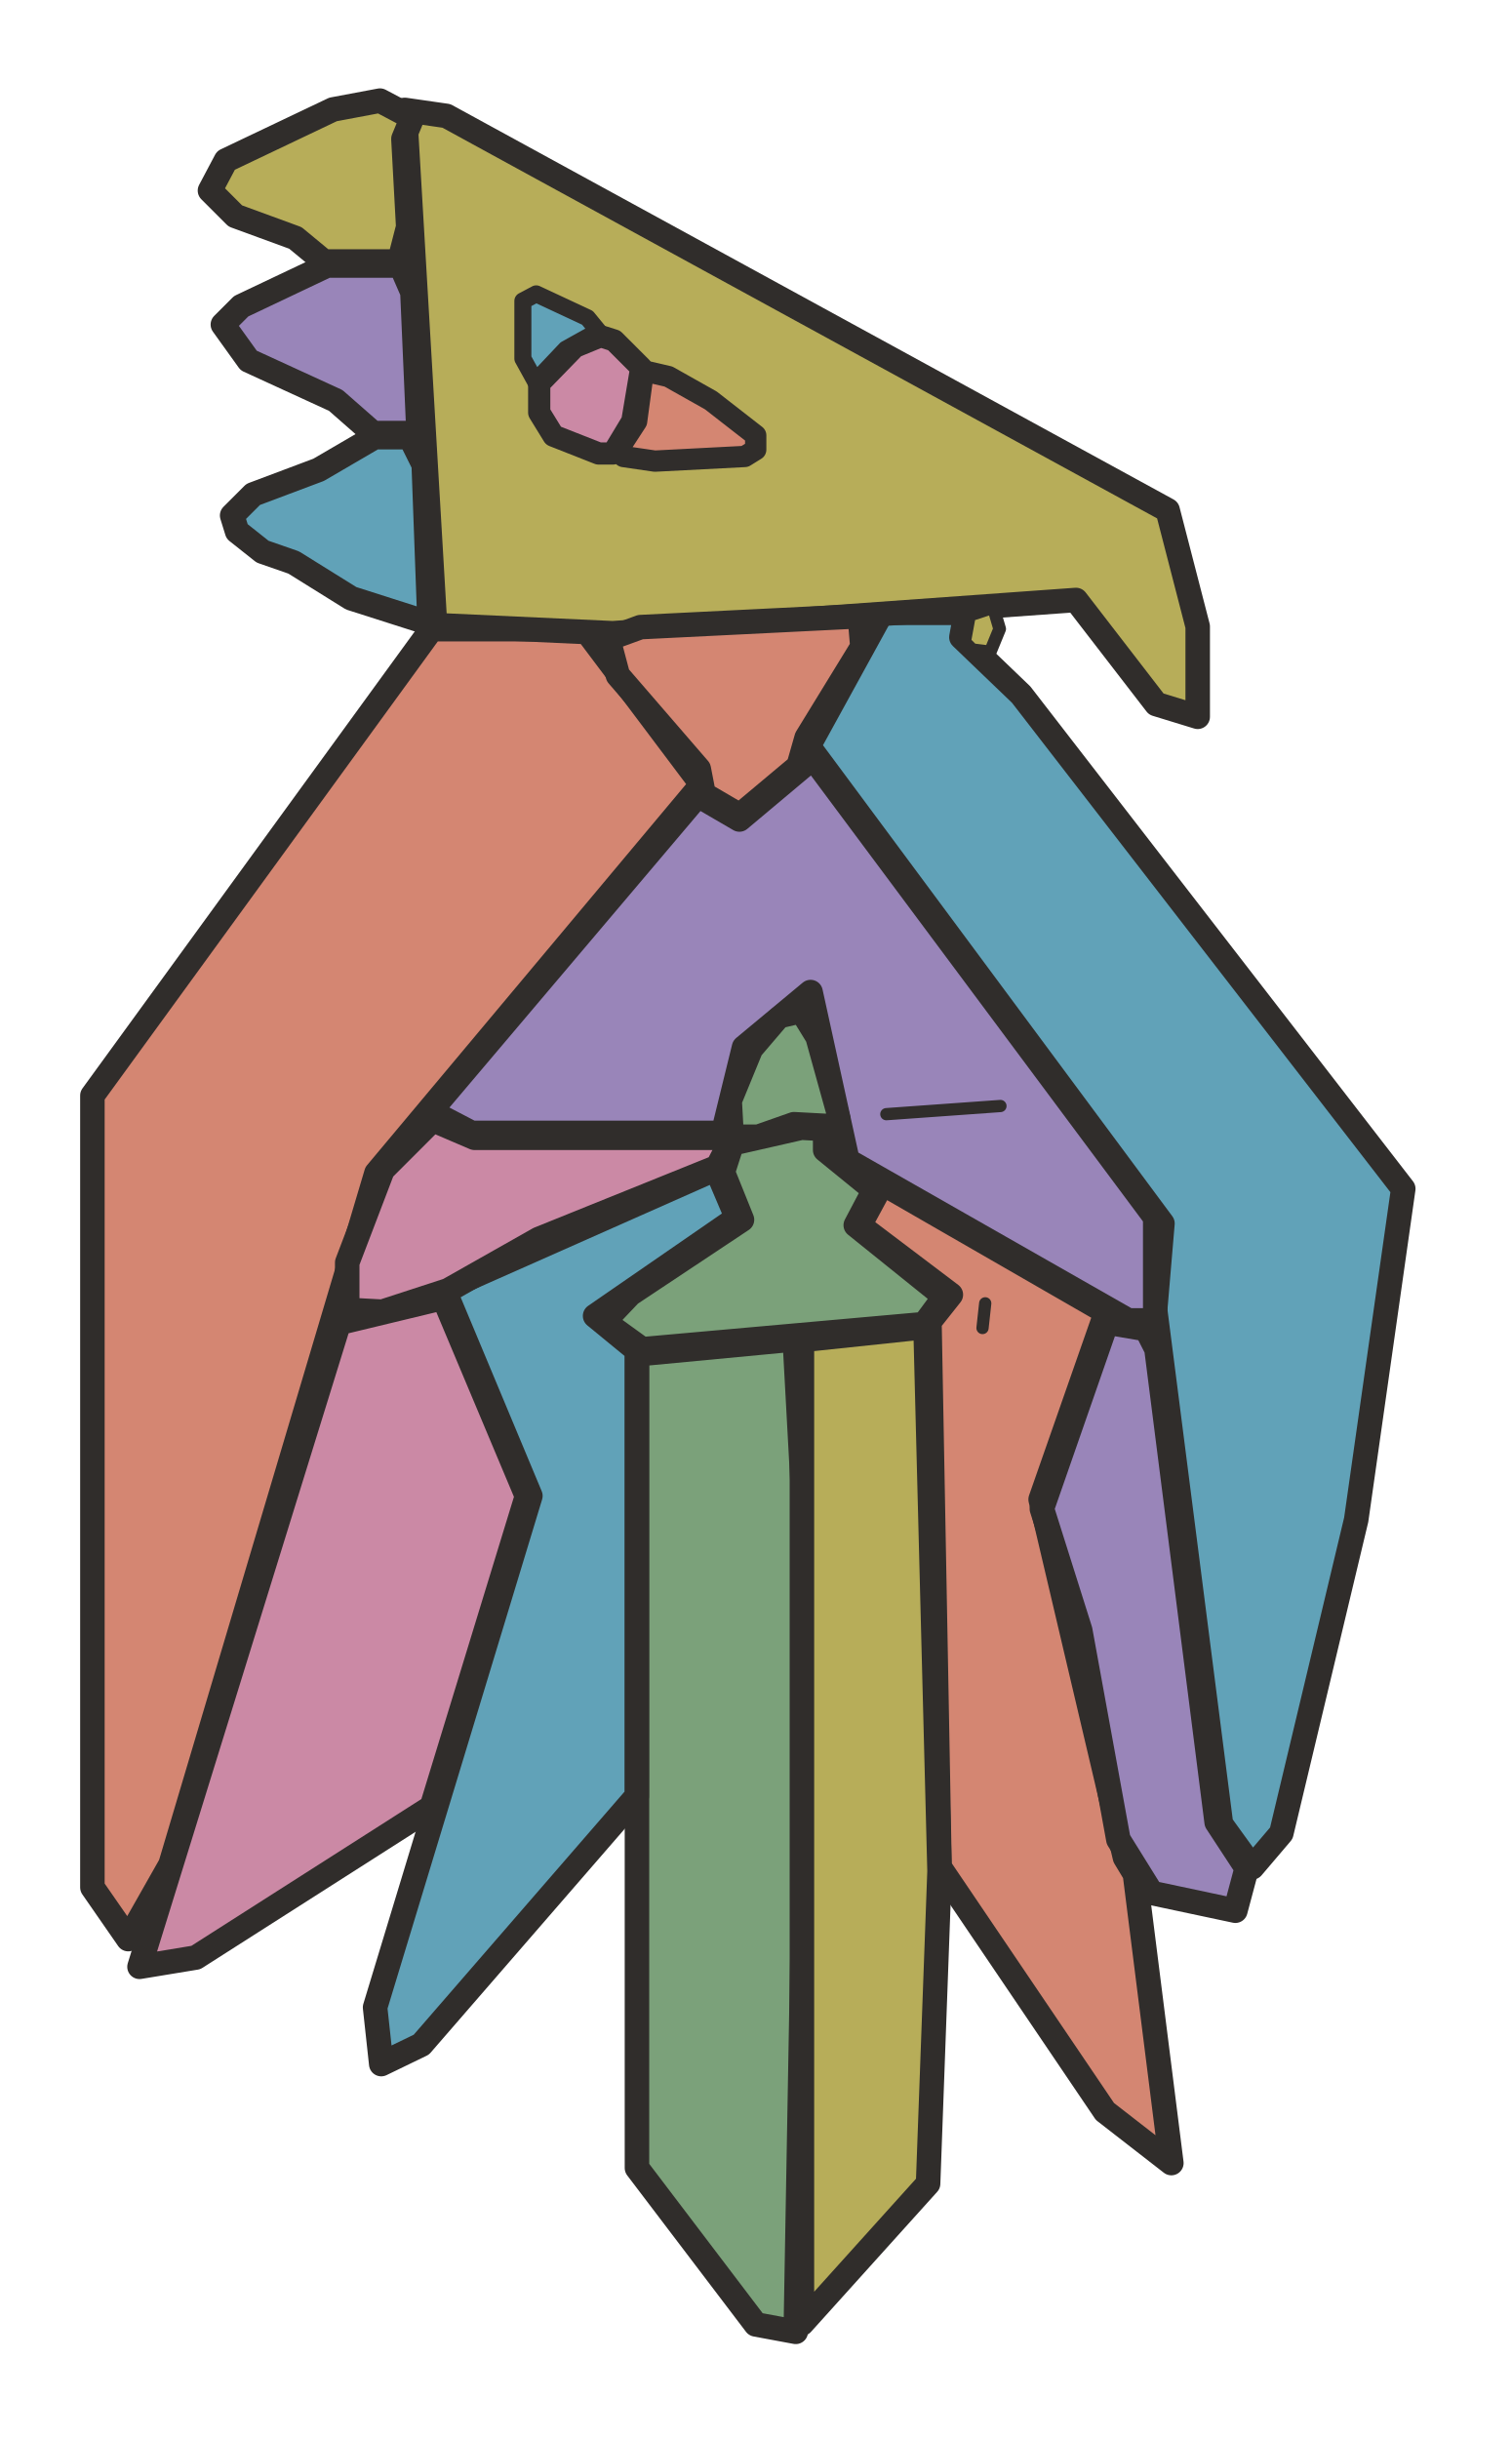
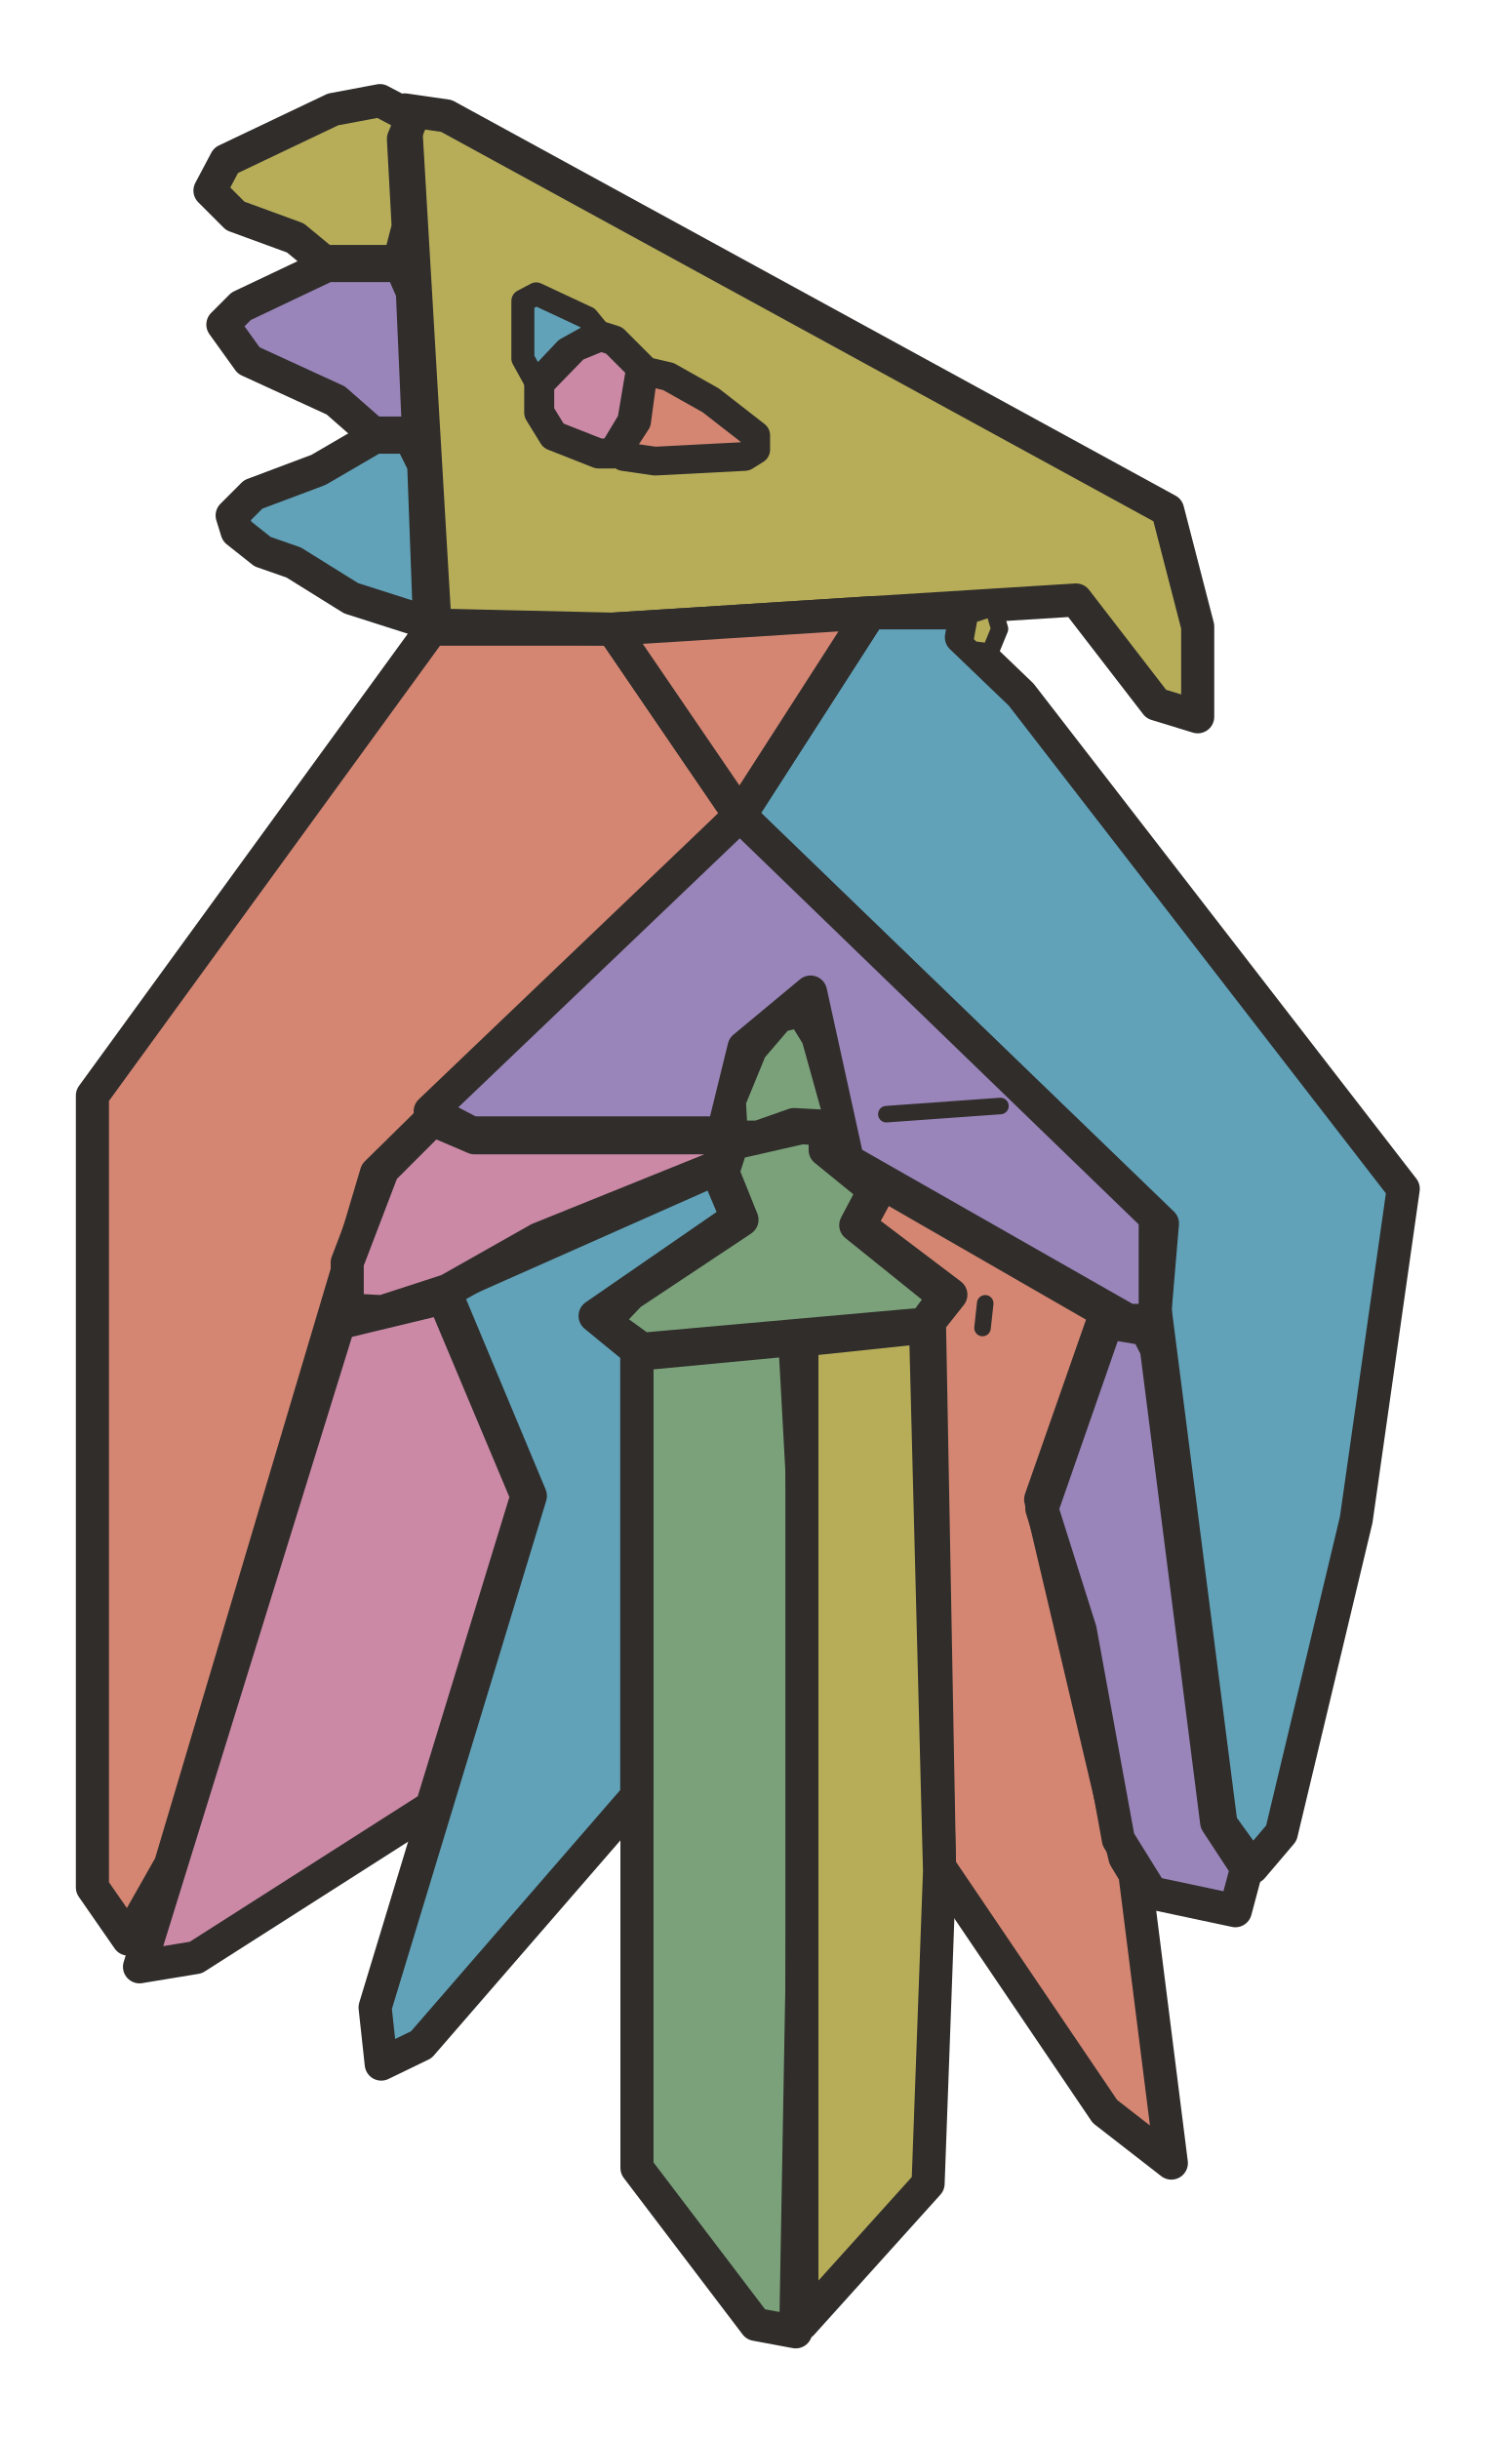
<svg xmlns="http://www.w3.org/2000/svg" viewBox="0 0 370 597" width="370" height="597" stroke-linejoin="round" stroke-linecap="round" role="img" aria-label="Altus">
-   <g id="region-164-0" data-kind="polygon" data-source="region-164" tabindex="0">
-     <polygon fill="#d48672" stroke="#302d2b" stroke-width="6.0" points="143.2,154 105.65,154 22.62,268.16 22.62,461.98 31.4,474.64 41.73,456.43 92.15,287.14 171.79,192.03" />
+   <g id="region-164-0" data-kind="polygon" data-label="region-164-0" data-source="region-164" tabindex="0">
+     <polygon fill="#d48672" stroke="#302d2b" stroke-width="8.1" points="150,154 105.65,154 22.62,268.16 22.62,461.98 31.4,474.64 41.73,456.43 92.15,287.14 181.11,199.59" />
  </g>
-   <g id="region-156-0" data-kind="polygon" data-source="region-156" tabindex="0">
-     <polygon fill="#61a2b8" stroke="#302d2b" stroke-width="6.0" points="215.84,150 197.91,182.65 284.57,299.48 282.78,320.62 298.9,446.49 306.55,457.08 313.67,448.71 332,372 343.52,290.98 249.98,170.02 235.35,155.98 236.44,150" />
+   <g id="region-156-0" data-kind="polygon" data-label="region-156-0" data-source="region-156" tabindex="0">
+     <polygon fill="#61a2b8" stroke="#302d2b" stroke-width="8.1" points="213,150 181.11,199.59 284.57,299.48 282.78,320.62 298.9,446.49 306.55,457.08 313.67,448.71 332,372 343.52,290.98 249.98,170.02 235.35,155.98 236.44,150" />
  </g>
-   <g id="region-025-0" data-kind="polygon" data-source="region-025" tabindex="0">
-     <polygon fill="#b7ad59" stroke="#302d2b" stroke-width="6.0" points="99.09,26.9 106.5,153 150,155 263.4,146.86 283.05,172.34 293.2,175.45 293.2,153.35 285.84,124.88 109.28,28.37" />
+   <g id="region-025-0" data-kind="polygon" data-label="region-025-0" data-source="region-025" tabindex="0">
+     <polygon fill="#b7ad59" stroke="#302d2b" stroke-width="8.1" points="99.09,26.9 106.5,153 150,154 213,150 263.4,146.86 283.05,172.34 293.2,175.45 293.2,153.35 285.84,124.88 109.28,28.37" />
  </g>
-   <g id="region-194-0" data-kind="polygon" data-source="region-194" tabindex="0">
-     <polygon fill="#9985b9" stroke="#302d2b" stroke-width="6.0" points="105.31,272.02 115.43,277.3 177,277.3 182.14,256.37 198.43,242.83 207.48,284.06 276.17,323.2 282.8,323.2 282.8,297.98 199.02,185.48 181.01,200.59 170.82,194.66" />
+   <g id="region-194-0" data-kind="polygon" data-label="region-194-0" data-source="region-194" tabindex="0">
+     <polygon fill="#9985b9" stroke="#302d2b" stroke-width="8.1" points="105.31,272.02 115.43,277.3 177,277.3 182.14,256.37 198.43,242.83 207.48,284.06 276.17,323.2 282.8,323.2 282.8,297.98 181.11,199.59" />
  </g>
-   <g id="region-262-0" data-kind="polygon" data-source="region-262" tabindex="0">
-     <polygon fill="#7ba17a" stroke="#302d2b" stroke-width="6.0" points="155.93,331.5 155.93,530.66 185.01,568.95 194.8,570.77 198,391 194.55,327.84" />
+   <g id="region-262-0" data-kind="polygon" data-label="region-262-0" data-source="region-262" tabindex="0">
+     <polygon fill="#7ba17a" stroke="#302d2b" stroke-width="8.1" points="155.93,331.5 155.93,530.66 185.01,568.95 194.8,570.77 198,391 194.55,327.84" />
  </g>
-   <g id="region-257-0" data-kind="polygon" data-source="region-257" tabindex="0">
-     <polygon fill="#cb89a5" stroke="#302d2b" stroke-width="6.0" points="108.59,317.66 83.53,323.7 82.71,324.69 34.15,481.42 47.94,479.15 105.7,442.29 129,366.22" />
+   <g id="region-257-0" data-kind="polygon" data-label="region-257-0" data-source="region-257" tabindex="0">
+     <polygon fill="#cb89a5" stroke="#302d2b" stroke-width="8.1" points="108.59,317.66 83.53,323.7 82.71,324.69 34.15,481.42 47.94,479.15 105.7,442.29 129,366.22" />
  </g>
-   <g id="region-243-0" data-kind="polygon" data-source="region-243" tabindex="0">
-     <polygon fill="#d48672" stroke="#302d2b" stroke-width="6.0" points="216,289.63 210.4,299.98 232.77,316.9 227.53,323.51 230,457 270.49,516.83 286.75,529.46 277.83,458.7 275.39,454.65 254.75,367.01 270.79,321.18" />
+   <g id="region-243-0" data-kind="polygon" data-label="region-243-0" data-source="region-243" tabindex="0">
+     <polygon fill="#d48672" stroke="#302d2b" stroke-width="8.1" points="216,289.63 210.4,299.98 232.77,316.9 227.53,323.51 230,457 270.49,516.83 286.75,529.46 277.83,458.7 275.39,454.65 254.75,367.01 270.79,321.18" />
  </g>
-   <g id="region-239-0" data-kind="polygon" data-source="region-239" tabindex="0">
-     <polygon fill="#61a2b8" stroke="#302d2b" stroke-width="6.0" points="175.32,286.06 108.71,315.6 129.84,366.15 91.82,491.36 93.33,505.23 103.14,500.48 155.88,439.67 155.88,330.47 145.68,322.1 180.44,298.11" />
+   <g id="region-239-0" data-kind="polygon" data-label="region-239-0" data-source="region-239" tabindex="0">
+     <polygon fill="#61a2b8" stroke="#302d2b" stroke-width="8.1" points="175.32,286.06 108.71,315.6 129.84,366.15 91.82,491.36 93.33,505.23 103.14,500.48 155.88,439.67 155.88,330.47 145.68,322.1 180.44,298.11" />
  </g>
-   <g id="region-263-0" data-kind="polygon" data-source="region-263" tabindex="0">
-     <polygon fill="#b7ad59" stroke="#302d2b" stroke-width="6.0" points="226.57,324.82 196.31,328.01 196.31,568.76 227.2,534.49 230,458" />
+   <g id="region-263-0" data-kind="polygon" data-label="region-263-0" data-source="region-263" tabindex="0">
+     <polygon fill="#b7ad59" stroke="#302d2b" stroke-width="8.1" points="226.57,324.82 196.31,328.01 196.31,568.76 227.2,534.49 230,458" />
  </g>
-   <g id="region-261-0" data-kind="polygon" data-source="region-261" tabindex="0">
-     <polygon fill="#9985b9" stroke="#302d2b" stroke-width="6.0" points="270.93,323.7 255.05,369.3 264.44,399.06 273.78,450.27 281.9,463.33 302.42,467.69 305.2,457.27 297.84,446.04 283.1,330.17 280.64,325.34" />
+   <g id="region-261-0" data-kind="polygon" data-label="region-261-0" data-source="region-261" tabindex="0">
+     <polygon fill="#9985b9" stroke="#302d2b" stroke-width="8.1" points="270.93,323.7 255.05,369.3 264.44,399.06 273.78,450.27 281.9,463.33 302.42,467.69 305.2,457.27 297.84,446.04 283.1,330.17 280.64,325.34" />
  </g>
-   <g id="region-235-0" data-kind="polygon" data-source="region-235" tabindex="0">
-     <polygon fill="#7ba17a" stroke="#302d2b" stroke-width="6.0" points="231.24,317.39 209.49,299.89 214.03,291.28 202,281.49 202,276.35 196.18,276.03 179.2,279.9 176.95,286.92 181.64,298.56 154.23,316.78 147.85,323.5 157.2,330.26 226.28,324.1" />
+   <g id="region-235-0" data-kind="polygon" data-label="region-235-0" data-source="region-235" tabindex="0">
+     <polygon fill="#7ba17a" stroke="#302d2b" stroke-width="8.1" points="231.24,317.39 209.49,299.89 214.03,291.28 202,281.49 202,276.35 196.18,276.03 179.2,279.9 176.95,286.92 181.64,298.56 154.23,316.78 147.85,323.5 157.2,330.26 226.28,324.1" />
  </g>
-   <g id="region-234-0" data-kind="polygon" data-source="region-234" tabindex="0">
-     <polygon fill="#cb89a5" stroke="#302d2b" stroke-width="6.0" points="85,320.6 93.59,321.07 109.69,315.83 131.9,303.27 175.65,285.62 179.32,278.5 116.16,278.5 105.9,274.1 93.68,286.32 85,309.04" />
+   <g id="region-234-0" data-kind="polygon" data-label="region-234-0" data-source="region-234" tabindex="0">
+     <polygon fill="#cb89a5" stroke="#302d2b" stroke-width="8.1" points="85,320.6 93.59,321.07 109.69,315.83 131.9,303.27 175.65,285.62 179.32,278.5 116.16,278.5 105.9,274.1 93.68,286.32 85,309.04" />
  </g>
-   <g id="region-160-0" data-kind="polygon" data-source="region-160" tabindex="0">
-     <polygon fill="#d48672" stroke="#302d2b" stroke-width="6.0" points="210.48,150.84 156.79,153.5 148.89,156.38 151.26,165.31 171.06,188.22 172.26,194.42 181.11,199.59 195.47,187.56 197.47,180.57 211.11,158.33" />
+   <g id="region-160-0" data-kind="polygon" data-label="Colletto triangolare" data-source="region-160" tabindex="0">
+     <polygon fill="#d48672" stroke="#302d2b" stroke-width="8.1" points="150,154 213,150 181.11,199.59" />
  </g>
-   <g id="region-120-0" data-kind="polygon" data-source="region-120" tabindex="0">
-     <polygon fill="#61a2b8" stroke="#302d2b" stroke-width="6.0" points="56.83,126.17 58.04,130.08 64.28,135.03 71.89,137.68 85.96,146.44 105.16,152.57 103.73,113.72 100.39,107 91.71,107 78,115 61.98,121.02" />
+   <g id="region-120-0" data-kind="polygon" data-label="region-120-0" data-source="region-120" tabindex="0">
+     <polygon fill="#61a2b8" stroke="#302d2b" stroke-width="8.1" points="56.83,126.17 58.04,130.08 64.28,135.03 71.89,137.68 85.96,146.44 105.16,152.57 103.73,113.72 100.39,107 91.71,107 78,115 61.98,121.02" />
  </g>
-   <g id="region-018-0" data-kind="polygon" data-source="region-018" tabindex="0">
-     <polygon fill="#b7ad59" stroke="#302d2b" stroke-width="6.0" points="100.91,28.8 93.02,24.63 81.52,26.79 55.31,39.27 51.4,46.65 57.61,52.86 72.31,58.24 79.28,64 97.75,64 99.93,55.54 98.76,34" />
+   <g id="region-018-0" data-kind="polygon" data-label="region-018-0" data-source="region-018" tabindex="0">
+     <polygon fill="#b7ad59" stroke="#302d2b" stroke-width="8.1" points="100.91,28.8 93.02,24.63 81.52,26.79 55.31,39.27 51.4,46.65 57.61,52.86 72.31,58.24 79.28,64 97.75,64 99.93,55.54 98.76,34" />
  </g>
-   <g id="region-064-0" data-kind="polygon" data-source="region-064" tabindex="0">
-     <polygon fill="#9985b9" stroke="#302d2b" stroke-width="6.0" points="54.56,79.44 60.88,88.24 82.19,98.02 91.29,106 102.46,106 100.96,71.52 98.12,65 80.03,65 59.04,74.96" />
+   <g id="region-064-0" data-kind="polygon" data-label="region-064-0" data-source="region-064" tabindex="0">
+     <polygon fill="#9985b9" stroke="#302d2b" stroke-width="8.1" points="54.56,79.44 60.88,88.24 82.19,98.02 91.29,106 102.46,106 100.96,71.52 98.12,65 80.03,65 59.04,74.96" />
  </g>
-   <g id="region-223-0" data-kind="polygon" data-source="region-223" tabindex="0">
-     <polygon fill="#7ba17a" stroke="#302d2b" stroke-width="5.51" points="196.12,247.72 190.78,248.97 184.06,256.83 178.88,269.44 179.35,278 185.59,278 194.33,274.93 202.86,275.39 205.44,273.8 199.9,253.86" />
+   <g id="region-223-0" data-kind="polygon" data-label="region-223-0" data-source="region-223" tabindex="0">
+     <polygon fill="#7ba17a" stroke="#302d2b" stroke-width="7.439" points="196.12,247.72 190.78,248.97 184.06,256.83 178.88,269.44 179.35,278 185.59,278 194.33,274.93 202.86,275.39 205.44,273.8 199.9,253.86" />
  </g>
-   <g id="region-085-0" data-kind="polygon" data-source="region-085" tabindex="0">
-     <polygon fill="#cb89a5" stroke="#302d2b" stroke-width="5.44" points="147.04,82.29 140.71,84.89 132,93.84 132,100.98 135.49,106.65 146.54,111 150.03,111 154.79,103.11 156.99,89.99 150.33,83.33" />
+   <g id="region-085-0" data-kind="polygon" data-label="region-085-0" data-source="region-085" tabindex="0">
+     <polygon fill="#cb89a5" stroke="#302d2b" stroke-width="7.344" points="147.04,82.29 140.71,84.89 132,93.84 132,100.98 135.49,106.65 146.54,111 150.03,111 154.79,103.11 156.99,89.99 150.33,83.33" />
  </g>
-   <g id="region-100-0" data-kind="polygon" data-source="region-100" tabindex="0">
-     <polygon fill="#d48672" stroke="#302d2b" stroke-width="5.21" points="151.86,109.29 152.65,111.75 160.32,112.87 182.33,111.73 185,110.07 185,106.56 174,98 163.64,92.17 158.93,91.07 157.25,92.75 155.84,103.17" />
+   <g id="region-100-0" data-kind="polygon" data-label="region-100-0" data-source="region-100" tabindex="0">
+     <polygon fill="#d48672" stroke="#302d2b" stroke-width="7.034" points="151.86,109.29 152.65,111.75 160.32,112.87 182.33,111.73 185,110.07 185,106.56 174,98 163.64,92.17 158.93,91.07 157.25,92.75 155.84,103.17" />
  </g>
-   <g id="region-073-0" data-kind="polygon" data-source="region-073" tabindex="0">
-     <polygon fill="#61a2b8" stroke="#302d2b" stroke-width="4.17" points="131.26,71.93 128,73.66 128,87.78 131.07,93.35 138.53,85.46 146.47,81.04 143.81,77.79" />
+   <g id="region-073-0" data-kind="polygon" data-label="region-073-0" data-source="region-073" tabindex="0">
+     <polygon fill="#61a2b8" stroke="#302d2b" stroke-width="5.63" points="131.26,71.93 128,73.66 128,87.78 131.07,93.35 138.53,85.46 146.47,81.04 143.81,77.79" />
  </g>
-   <g id="region-156-color-1-0" data-kind="polygon" data-source="region-156-color-1" tabindex="0">
-     <polygon fill="#b7ad59" stroke="#302d2b" stroke-width="3.11" points="243.17,148.68 237.34,150.59 236.14,157.14 238.03,159.03 242.41,159.57 244.72,153.94" />
+   <g id="region-156-color-1-0" data-kind="polygon" data-label="region-156-color-1-0" data-source="region-156-color-1" tabindex="0">
+     <polygon fill="#b7ad59" stroke="#302d2b" stroke-width="4.199" points="243.17,148.68 237.34,150.59 236.14,157.14 238.03,159.03 242.41,159.57 244.72,153.94" />
  </g>
-   <g id="ink-detail-0" data-kind="polyline" data-source="interior-ink" tabindex="0">
-     <polyline fill="none" stroke="#302d2b" stroke-width="3.0" points="244.908,270.719 216.98,272.718" />
+   <g id="ink-detail-0" data-kind="polyline" data-label="ink-detail-0" data-source="interior-ink" tabindex="0">
+     <polyline fill="none" stroke="#302d2b" stroke-width="4.05" points="244.908,270.719 216.98,272.718" />
  </g>
-   <g id="ink-detail-1" data-kind="polyline" data-source="interior-ink" tabindex="0">
-     <polyline fill="none" stroke="#302d2b" stroke-width="3.0" points="241.183,319.02 240.523,325.057" />
+   <g id="ink-detail-1" data-kind="polyline" data-label="ink-detail-1" data-source="interior-ink" tabindex="0">
+     <polyline fill="none" stroke="#302d2b" stroke-width="4.05" points="241.183,319.02 240.523,325.057" />
  </g>
</svg>
